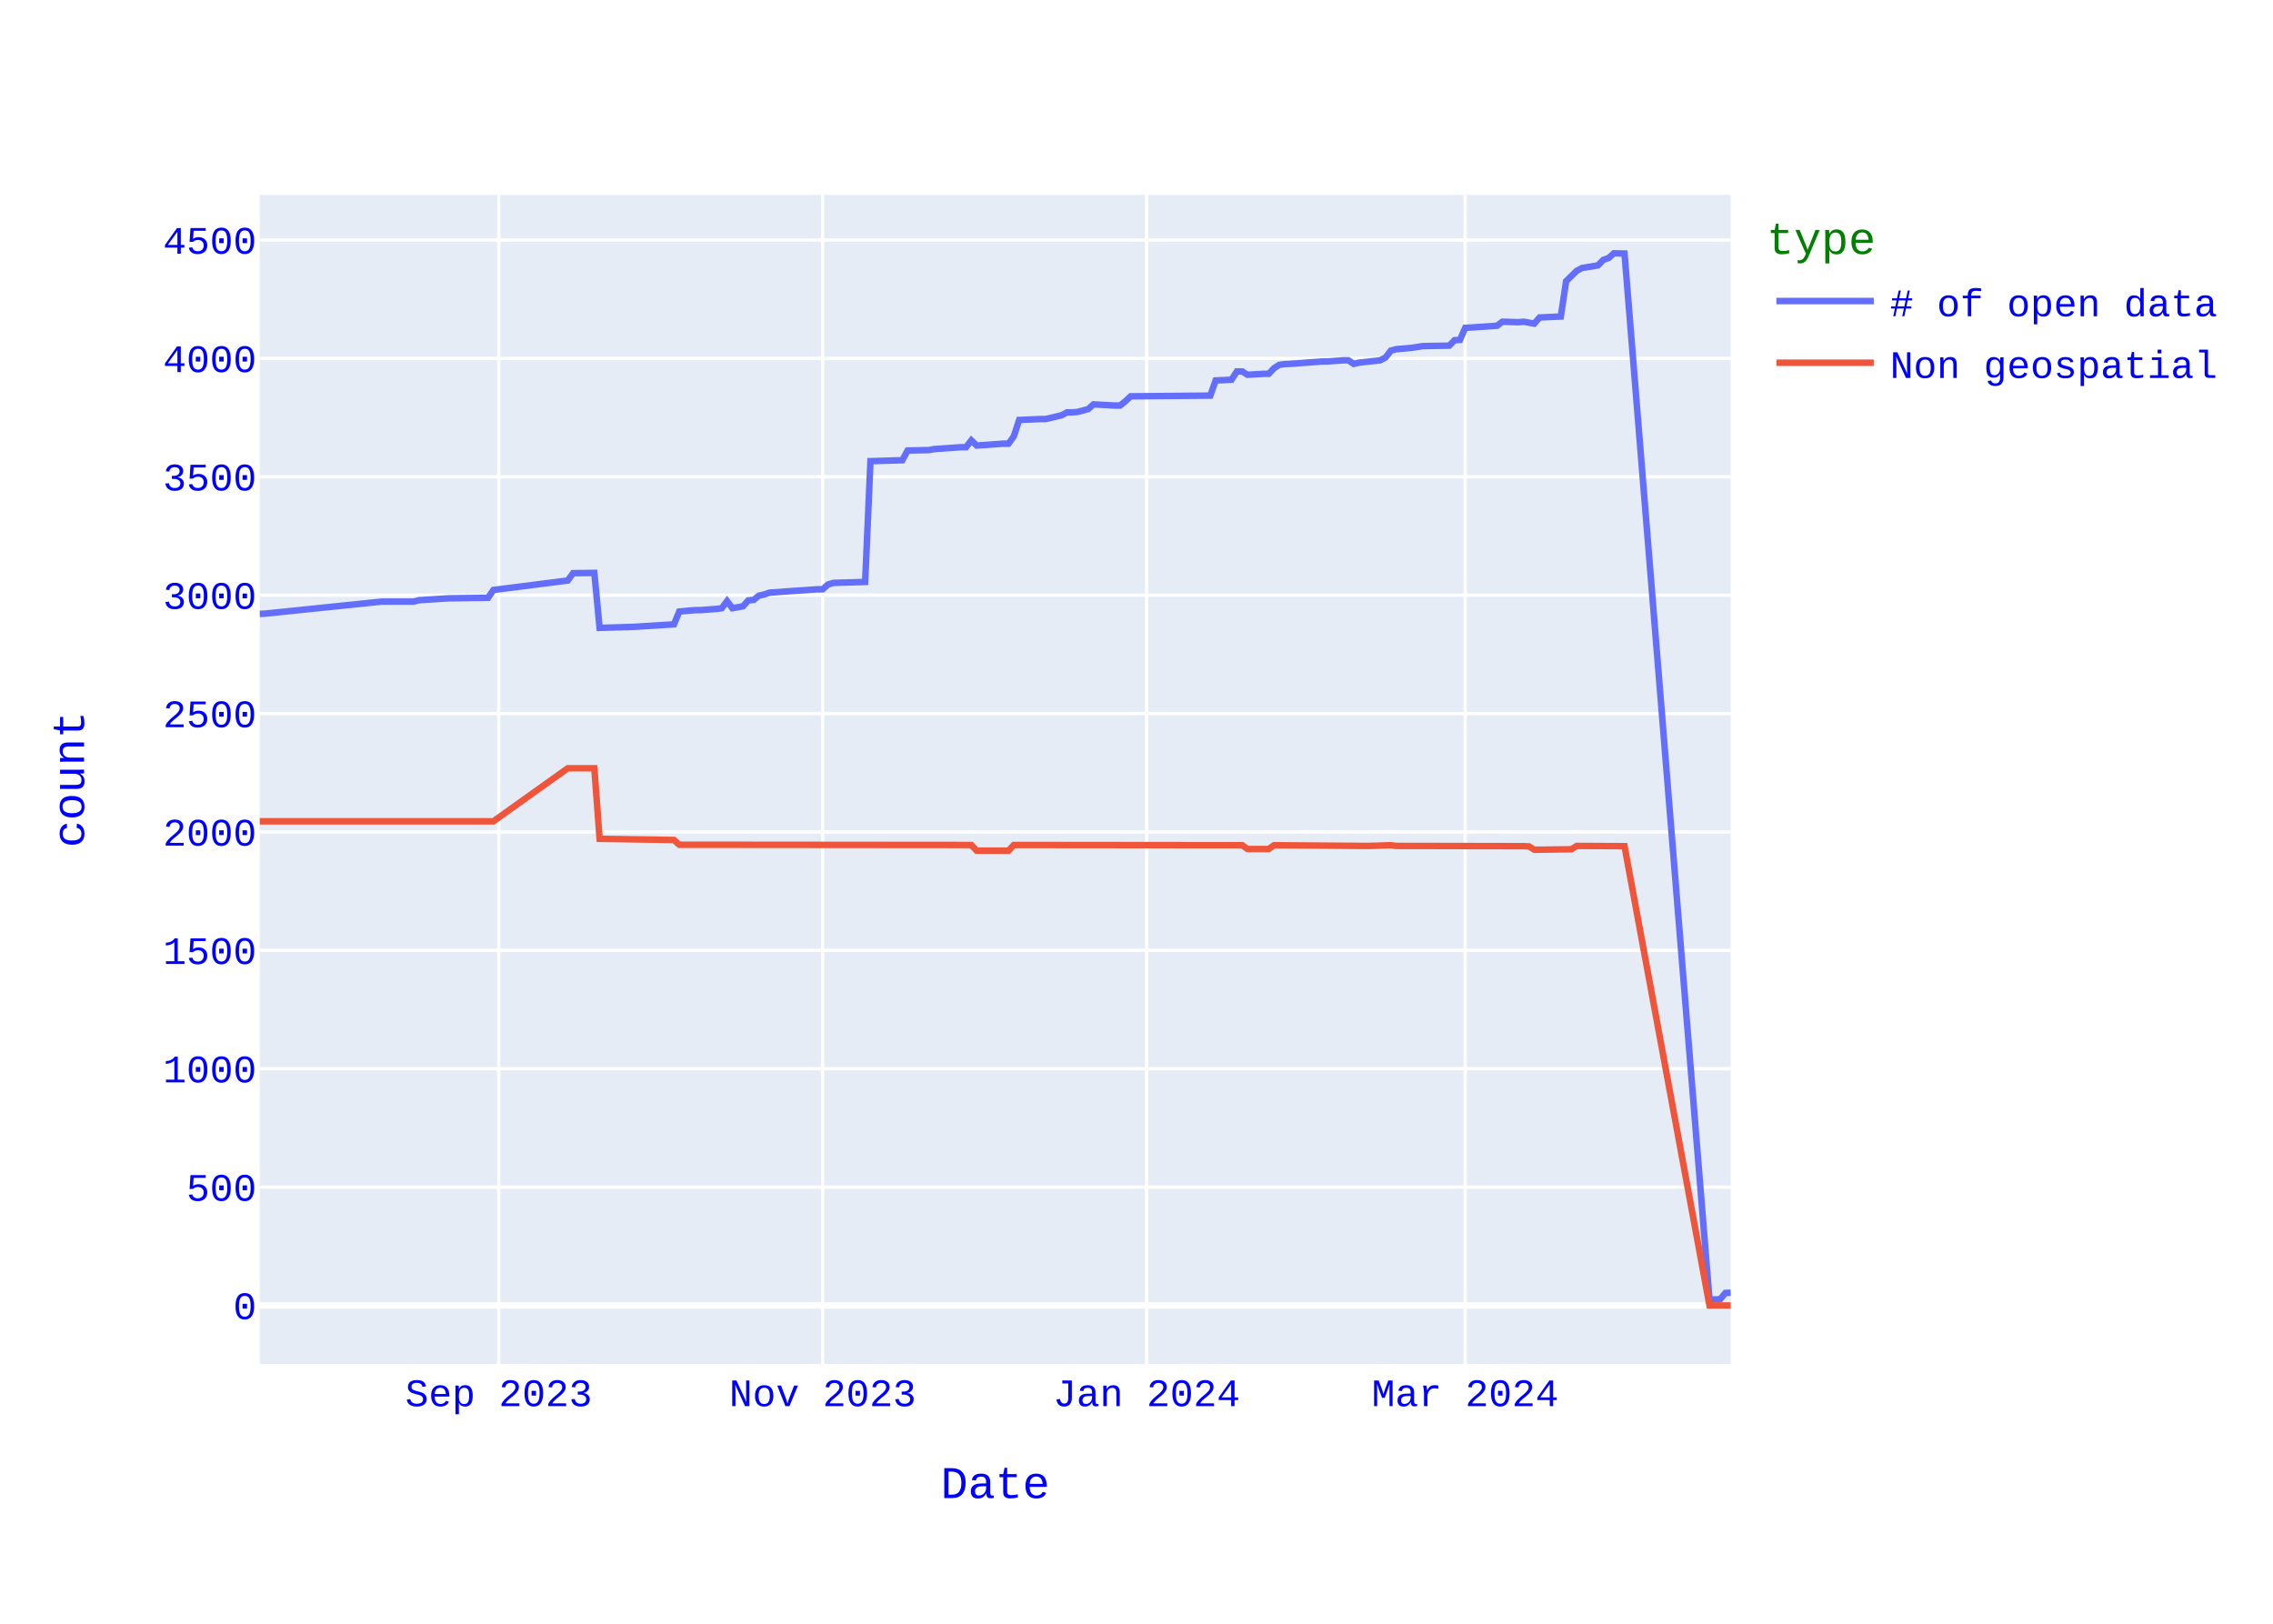
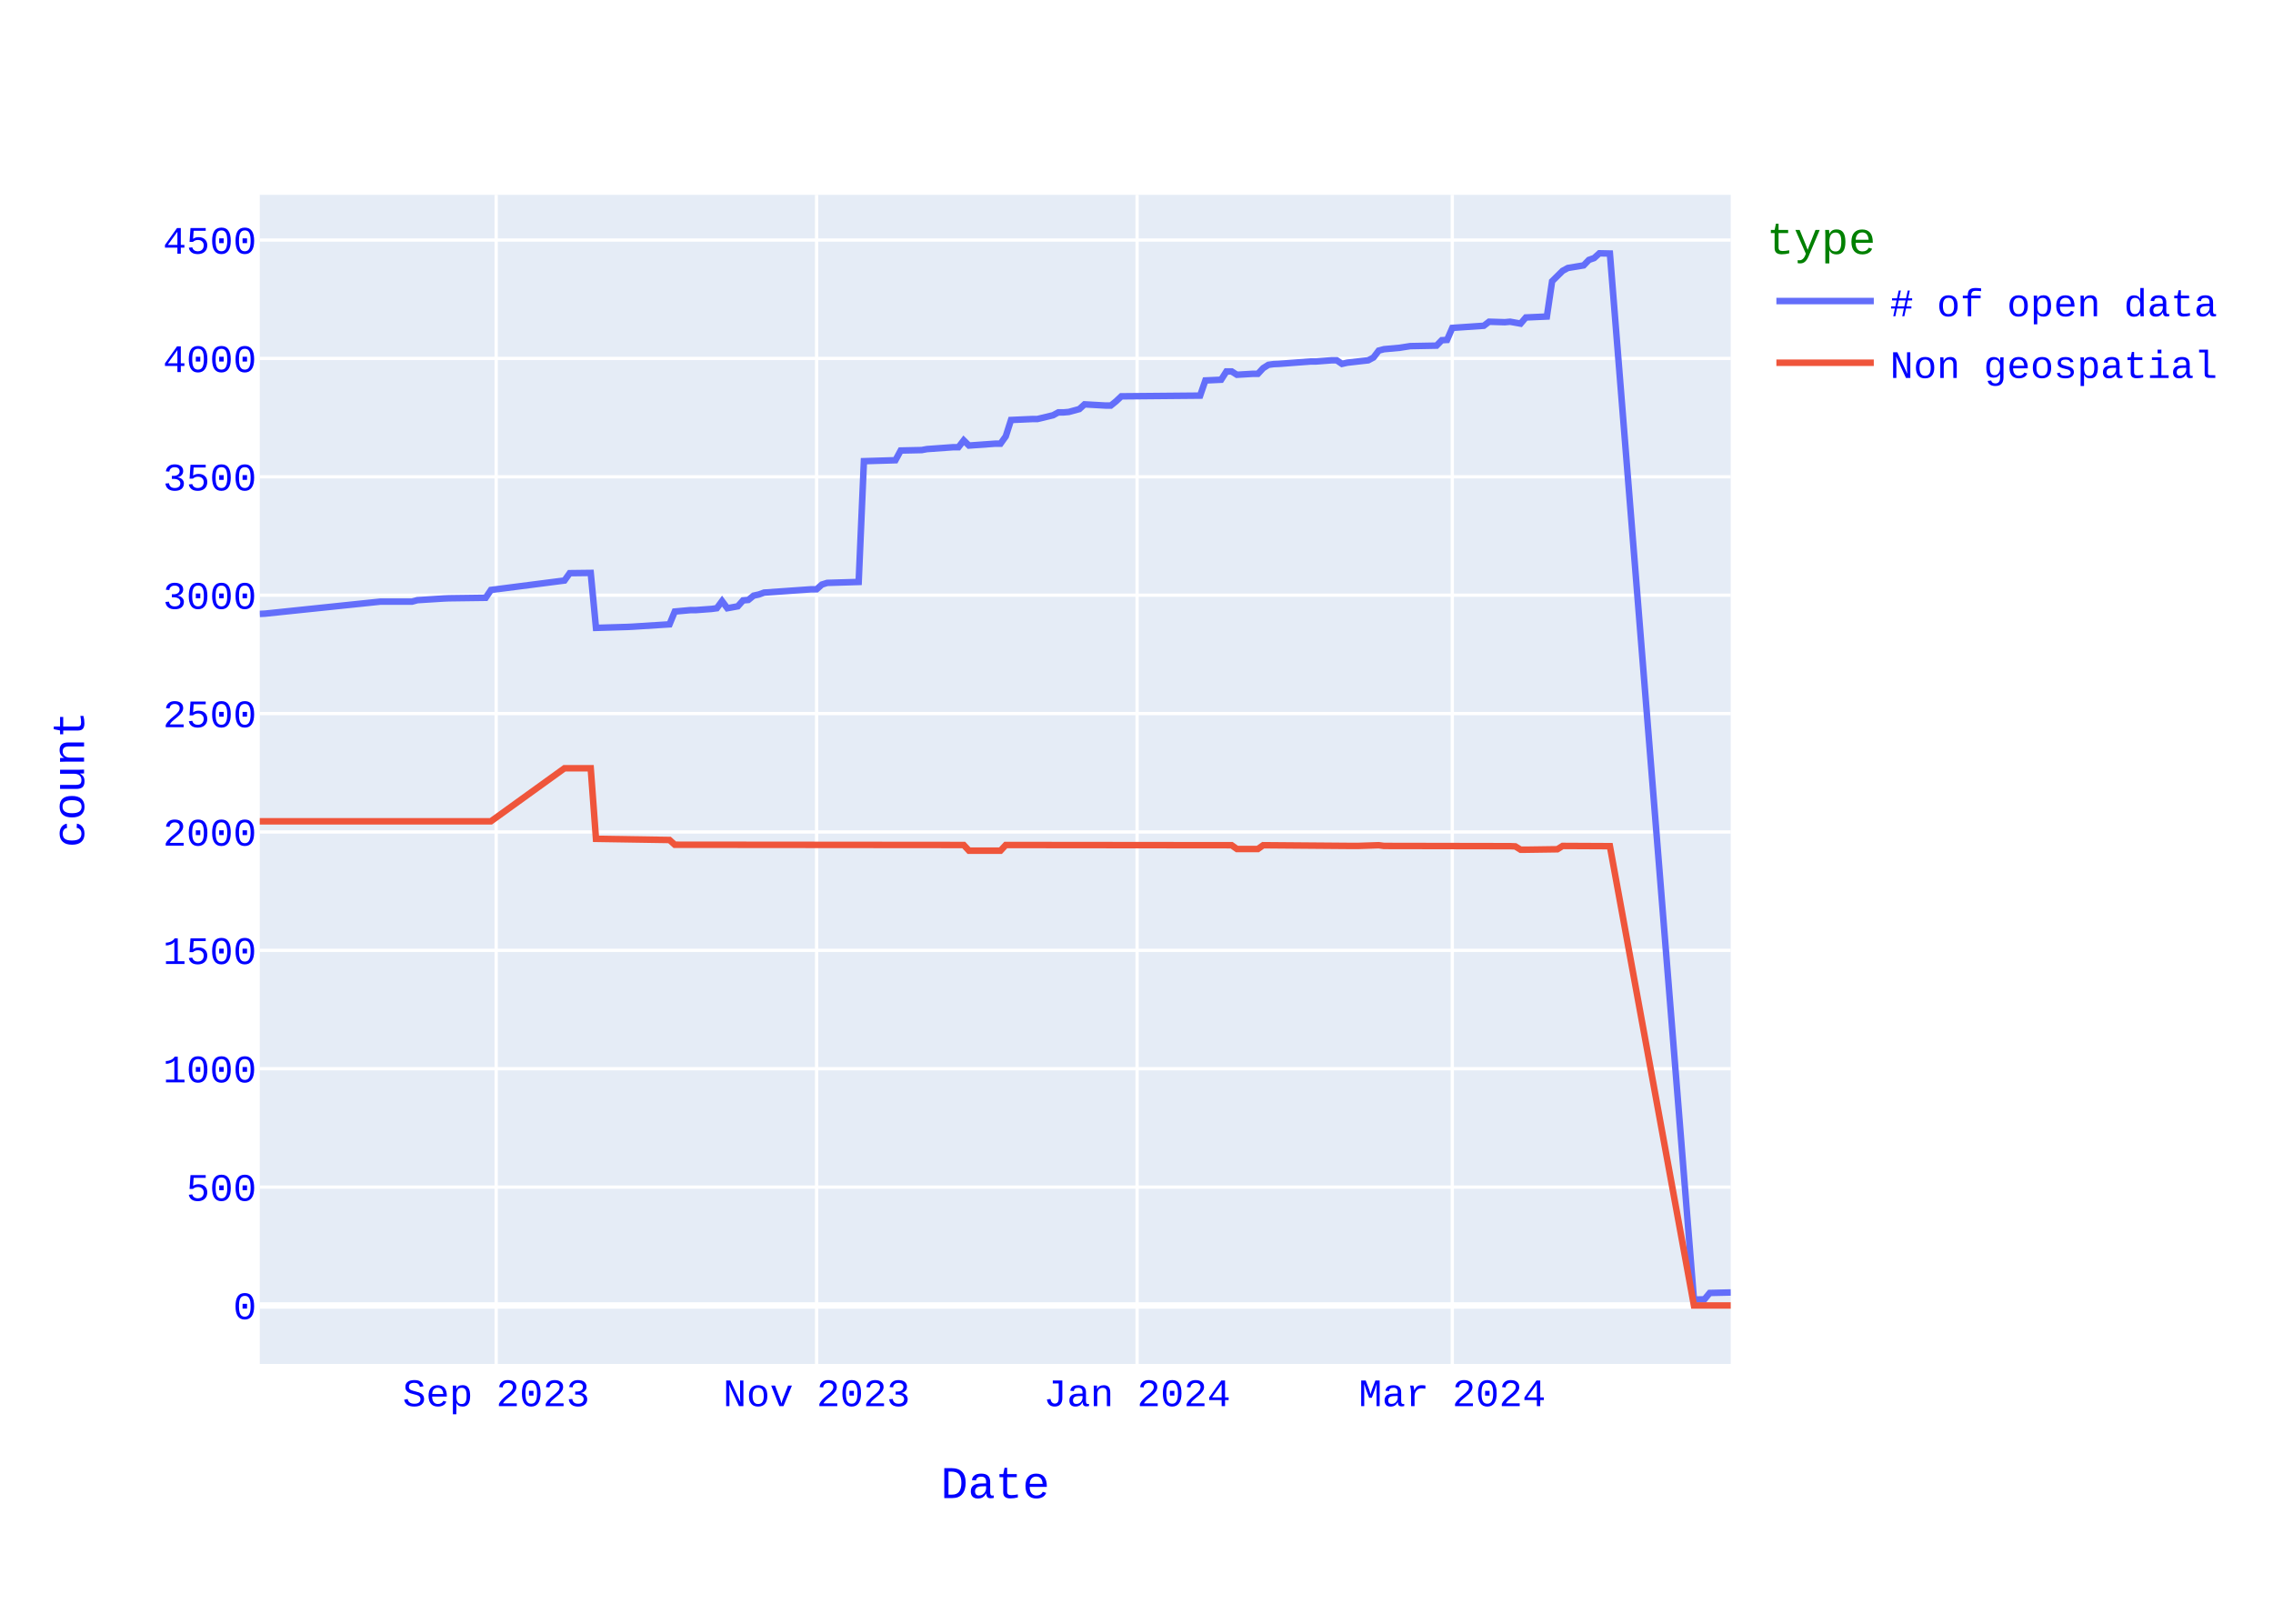
<svg xmlns="http://www.w3.org/2000/svg" class="main-svg" width="700" height="500" style="" viewBox="0 0 700 500">
  <rect x="0" y="0" width="700" height="500" style="fill: rgb(255, 255, 255); fill-opacity: 1;" />
-   <defs id="defs-f08bfd">
+   <defs id="defs-8bbb84">
    <g class="clips">
-       <clipPath id="clipf08bfdxyplot" class="plotclip">
+       <clipPath id="clip8bbb84xyplot" class="plotclip">
        <rect width="453" height="360" />
      </clipPath>
-       <clipPath class="axesclip" id="clipf08bfdx">
+       <clipPath class="axesclip" id="clip8bbb84x">
        <rect x="80" y="0" width="453" height="500" />
      </clipPath>
-       <clipPath class="axesclip" id="clipf08bfdy">
+       <clipPath class="axesclip" id="clip8bbb84y">
        <rect x="0" y="60" width="700" height="360" />
      </clipPath>
-       <clipPath class="axesclip" id="clipf08bfdxy">
+       <clipPath class="axesclip" id="clip8bbb84xy">
        <rect x="80" y="60" width="453" height="360" />
      </clipPath>
    </g>
    <g class="gradients" />
    <g class="patterns" />
  </defs>
  <g class="bglayer">
    <rect class="bg" x="80" y="60" width="453" height="360" style="fill: rgb(229, 236, 246); fill-opacity: 1; stroke-width: 0;" />
  </g>
  <g class="layer-below">
    <g class="imagelayer" />
    <g class="shapelayer" />
  </g>
  <g class="cartesianlayer">
    <g class="subplot xy">
      <g class="layer-subplot">
        <g class="shapelayer" />
        <g class="imagelayer" />
      </g>
      <g class="minor-gridlayer">
        <g class="x" />
        <g class="y" />
      </g>
      <g class="gridlayer">
        <g class="x">
-           <path class="xgrid crisp" transform="translate(153.59,0)" d="M0,60v360" style="stroke: rgb(255, 255, 255); stroke-opacity: 1; stroke-width: 1px;" />
-           <path class="xgrid crisp" transform="translate(253.35,0)" d="M0,60v360" style="stroke: rgb(255, 255, 255); stroke-opacity: 1; stroke-width: 1px;" />
-           <path class="xgrid crisp" transform="translate(353.11,0)" d="M0,60v360" style="stroke: rgb(255, 255, 255); stroke-opacity: 1; stroke-width: 1px;" />
-           <path class="xgrid crisp" transform="translate(451.23,0)" d="M0,60v360" style="stroke: rgb(255, 255, 255); stroke-opacity: 1; stroke-width: 1px;" />
+           <path class="xgrid crisp" transform="translate(152.8,0)" d="M0,60v360" style="stroke: rgb(255, 255, 255); stroke-opacity: 1; stroke-width: 1px;" />
+           <path class="xgrid crisp" transform="translate(251.49,0)" d="M0,60v360" style="stroke: rgb(255, 255, 255); stroke-opacity: 1; stroke-width: 1px;" />
+           <path class="xgrid crisp" transform="translate(350.18,0)" d="M0,60v360" style="stroke: rgb(255, 255, 255); stroke-opacity: 1; stroke-width: 1px;" />
+           <path class="xgrid crisp" transform="translate(447.25,0)" d="M0,60v360" style="stroke: rgb(255, 255, 255); stroke-opacity: 1; stroke-width: 1px;" />
        </g>
        <g class="y">
          <path class="ygrid crisp" transform="translate(0,365.55)" d="M80,0h453" style="stroke: rgb(255, 255, 255); stroke-opacity: 1; stroke-width: 1px;" />
          <path class="ygrid crisp" transform="translate(0,329.09)" d="M80,0h453" style="stroke: rgb(255, 255, 255); stroke-opacity: 1; stroke-width: 1px;" />
          <path class="ygrid crisp" transform="translate(0,292.64)" d="M80,0h453" style="stroke: rgb(255, 255, 255); stroke-opacity: 1; stroke-width: 1px;" />
          <path class="ygrid crisp" transform="translate(0,256.19)" d="M80,0h453" style="stroke: rgb(255, 255, 255); stroke-opacity: 1; stroke-width: 1px;" />
          <path class="ygrid crisp" transform="translate(0,219.73)" d="M80,0h453" style="stroke: rgb(255, 255, 255); stroke-opacity: 1; stroke-width: 1px;" />
          <path class="ygrid crisp" transform="translate(0,183.28)" d="M80,0h453" style="stroke: rgb(255, 255, 255); stroke-opacity: 1; stroke-width: 1px;" />
          <path class="ygrid crisp" transform="translate(0,146.82)" d="M80,0h453" style="stroke: rgb(255, 255, 255); stroke-opacity: 1; stroke-width: 1px;" />
          <path class="ygrid crisp" transform="translate(0,110.37)" d="M80,0h453" style="stroke: rgb(255, 255, 255); stroke-opacity: 1; stroke-width: 1px;" />
          <path class="ygrid crisp" transform="translate(0,73.92)" d="M80,0h453" style="stroke: rgb(255, 255, 255); stroke-opacity: 1; stroke-width: 1px;" />
        </g>
      </g>
      <g class="zerolinelayer">
        <path class="yzl zl crisp" transform="translate(0,402)" d="M80,0h453" style="stroke: rgb(255, 255, 255); stroke-opacity: 1; stroke-width: 2px;" />
      </g>
      <path class="xlines-below" />
      <path class="ylines-below" />
      <g class="overlines-below" />
      <g class="xaxislayer-below" />
      <g class="yaxislayer-below" />
      <g class="overaxes-below" />
-       <g class="plot" transform="translate(80,60)" clip-path="url(#clipf08bfdxyplot)">
+       <g class="plot" transform="translate(80,60)" clip-path="url(#clip8bbb84xyplot)">
        <g class="scatterlayer mlayer">
-           <g class="trace scatter tracef1d4fb" style="stroke-miterlimit: 2; opacity: 1;">
+           <g class="trace scatter tracec22959" style="stroke-miterlimit: 2; opacity: 1;">
            <g class="fills" />
            <g class="errorbars" />
            <g class="lines">
-               <path class="js-line" d="M453,338.06L451.36,338.14L449.73,340.1L446.46,340.18L420.29,18.07L417.02,18L415.39,19.46L413.75,20.04L412.12,21.72L407.21,22.52L405.57,23.4L402.3,26.6L400.67,37.47L394.13,37.76L392.49,39.65L389.22,39.07L387.58,39.22L382.68,39.07L381.04,40.31L371.23,40.97L369.6,44.68L367.96,44.76L366.32,46.43L358.15,46.58L354.88,47.09L349.97,47.53L348.34,47.96L346.7,50.08L345.06,50.95L338.52,51.68L336.89,52.05L335.25,50.95L333.62,50.95L328.71,51.32L327.08,51.32L317.26,52.05L315.63,52.12L313.99,52.34L312.36,53.36L310.72,55.11L309.09,55.11L304.18,55.4L302.55,54.38L300.91,54.38L299.27,56.93L294.37,57.15L292.73,61.82L268.2,62.04L266.57,63.57L264.93,64.88L263.3,64.88L256.75,64.51L255.12,65.97L251.85,66.85L250.21,66.99L248.58,66.99L246.94,67.87L242.04,69.04L240.4,69.04L233.86,69.33L232.22,74.36L230.59,76.62L228.95,76.62L220.78,77.2L219.14,75.6L217.51,77.71L215.87,77.71L207.69,78.29L206.06,78.59L199.52,78.73L197.88,81.72L188.07,82.01L186.43,119.2L176.62,119.49L174.99,120L173.35,121.46L171.71,121.46L157,122.48L155.36,123.06L153.73,123.42L152.09,124.74L150.45,124.88L148.82,126.7L145.55,127.29L143.91,125.1L142.28,127.29L140.64,127.51L135.74,127.87L134.1,127.87L129.19,128.31L127.56,132.25L116.11,132.97L114.48,133.05L104.66,133.34L103.03,116.42L96.49,116.5L94.85,118.76L71.96,121.67L70.32,124.08L58.87,124.23L57.24,124.3L49.06,124.81L47.43,125.25L37.61,125.25L1.64,128.96L0,129.04" style="vector-effect: none; fill: none; stroke: rgb(99, 110, 250); stroke-opacity: 1; stroke-width: 2px; opacity: 1;" />
+               <path class="js-line" d="M453,337.99L446.53,338.14L444.91,340.1L441.67,340.18L415.79,18.07L412.55,18L410.94,19.46L409.32,20.04L407.7,21.72L402.85,22.52L401.23,23.4L397.99,26.6L396.38,37.47L389.9,37.76L388.29,39.65L385.05,39.07L383.43,39.22L378.58,39.07L376.96,40.31L367.25,40.97L365.64,44.68L364.02,44.76L362.4,46.43L354.31,46.58L351.07,47.09L346.22,47.53L344.6,47.96L342.99,50.08L341.37,50.95L334.9,51.68L333.28,52.05L331.66,50.95L330.04,50.95L325.19,51.32L323.57,51.32L313.86,52.05L312.25,52.12L310.63,52.34L309.01,53.36L307.39,55.11L305.77,55.11L300.92,55.4L299.3,54.38L297.69,54.38L296.07,56.93L291.21,57.15L289.6,61.82L265.33,62.04L263.71,63.57L262.09,64.88L260.47,64.88L254,64.51L252.39,65.97L249.15,66.85L247.53,66.99L245.91,66.99L244.3,67.87L239.44,69.04L237.82,69.04L231.35,69.33L229.74,74.36L228.12,76.62L226.5,76.62L218.41,77.2L216.79,75.6L215.17,77.71L213.56,77.71L205.47,78.29L203.85,78.59L197.38,78.73L195.76,81.72L186.05,82.01L184.44,119.2L174.73,119.49L173.11,120L171.49,121.46L169.88,121.46L155.31,122.48L153.7,123.06L152.08,123.42L150.46,124.74L148.84,124.88L147.22,126.7L143.99,127.29L142.37,125.1L140.75,127.29L139.14,127.51L134.28,127.87L132.66,127.87L127.81,128.31L126.19,132.25L114.87,132.97L113.25,133.05L103.54,133.34L101.92,116.42L95.45,116.5L93.84,118.76L71.19,121.67L69.57,124.08L58.24,124.23L56.63,124.3L48.54,124.81L46.92,125.25L37.21,125.25L1.62,128.96L0,129.04" style="vector-effect: none; fill: none; stroke: rgb(99, 110, 250); stroke-opacity: 1; stroke-width: 2px; opacity: 1;" />
            </g>
            <g class="points" />
            <g class="text" />
          </g>
-           <g class="trace scatter trace978d62" style="stroke-miterlimit: 2; opacity: 1;">
+           <g class="trace scatter trace0f7625" style="stroke-miterlimit: 2; opacity: 1;">
            <g class="fills" />
            <g class="errorbars" />
            <g class="lines">
-               <path class="js-line" d="M453,342L446.46,342L420.29,200.56L405.57,200.49L403.94,201.51L394.13,201.65L392.49,201.65L390.86,200.63L389.22,200.56L349.97,200.49L348.34,200.27L341.79,200.49L340.16,200.49L312.36,200.27L310.72,201.43L304.18,201.43L302.55,200.27L232.22,200.2L230.59,201.95L220.78,201.95L219.14,200.2L129.19,200.12L127.56,198.66L104.66,198.3L103.03,176.57L94.85,176.57L71.96,192.9L0,192.9" style="vector-effect: none; fill: none; stroke: rgb(239, 85, 59); stroke-opacity: 1; stroke-width: 2px; opacity: 1;" />
+               <path class="js-line" d="M453,342L441.67,342L415.79,200.56L401.23,200.49L399.61,201.51L389.9,201.65L388.29,201.65L386.67,200.63L385.05,200.56L346.22,200.49L344.6,200.27L338.13,200.49L336.51,200.49L309.01,200.27L307.39,201.43L300.92,201.43L299.3,200.27L229.74,200.2L228.12,201.95L218.41,201.95L216.79,200.2L127.81,200.12L126.19,198.66L103.54,198.3L101.92,176.57L93.84,176.57L71.19,192.9L0,192.9" style="vector-effect: none; fill: none; stroke: rgb(239, 85, 59); stroke-opacity: 1; stroke-width: 2px; opacity: 1;" />
            </g>
            <g class="points" />
            <g class="text" />
          </g>
        </g>
      </g>
      <g class="overplot" />
      <path class="xlines-above crisp" d="M0,0" style="fill: none;" />
      <path class="ylines-above crisp" d="M0,0" style="fill: none;" />
      <g class="overlines-above" />
      <g class="xaxislayer-above">
        <g class="xtick">
-           <text text-anchor="middle" x="0" y="433" transform="translate(153.59,0)" style="font-family: 'Courier New'; font-size: 12px; fill: rgb(0, 0, 255); fill-opacity: 1; white-space: pre; opacity: 1;">Sep 2023</text>
-         </g>
-         <g class="xtick">
-           <text text-anchor="middle" x="0" y="433" style="font-family: 'Courier New'; font-size: 12px; fill: rgb(0, 0, 255); fill-opacity: 1; white-space: pre; opacity: 1;" transform="translate(253.35,0)">Nov 2023</text>
-         </g>
-         <g class="xtick">
-           <text text-anchor="middle" x="0" y="433" style="font-family: 'Courier New'; font-size: 12px; fill: rgb(0, 0, 255); fill-opacity: 1; white-space: pre; opacity: 1;" transform="translate(353.11,0)">Jan 2024</text>
-         </g>
-         <g class="xtick">
-           <text text-anchor="middle" x="0" y="433" style="font-family: 'Courier New'; font-size: 12px; fill: rgb(0, 0, 255); fill-opacity: 1; white-space: pre; opacity: 1;" transform="translate(451.23,0)">Mar 2024</text>
+           <text text-anchor="middle" x="0" y="433" transform="translate(152.8,0)" style="font-family: 'Courier New'; font-size: 12px; fill: rgb(0, 0, 255); fill-opacity: 1; white-space: pre; opacity: 1;">Sep 2023</text>
+         </g>
+         <g class="xtick">
+           <text text-anchor="middle" x="0" y="433" style="font-family: 'Courier New'; font-size: 12px; fill: rgb(0, 0, 255); fill-opacity: 1; white-space: pre; opacity: 1;" transform="translate(251.49,0)">Nov 2023</text>
+         </g>
+         <g class="xtick">
+           <text text-anchor="middle" x="0" y="433" style="font-family: 'Courier New'; font-size: 12px; fill: rgb(0, 0, 255); fill-opacity: 1; white-space: pre; opacity: 1;" transform="translate(350.18,0)">Jan 2024</text>
+         </g>
+         <g class="xtick">
+           <text text-anchor="middle" x="0" y="433" style="font-family: 'Courier New'; font-size: 12px; fill: rgb(0, 0, 255); fill-opacity: 1; white-space: pre; opacity: 1;" transform="translate(447.25,0)">Mar 2024</text>
        </g>
      </g>
      <g class="yaxislayer-above">
        <g class="ytick">
          <text text-anchor="end" x="79" y="4.2" transform="translate(0,402)" style="font-family: 'Courier New'; font-size: 12px; fill: rgb(0, 0, 255); fill-opacity: 1; white-space: pre; opacity: 1;">0</text>
        </g>
        <g class="ytick">
          <text text-anchor="end" x="79" y="4.2" style="font-family: 'Courier New'; font-size: 12px; fill: rgb(0, 0, 255); fill-opacity: 1; white-space: pre; opacity: 1;" transform="translate(0,365.55)">500</text>
        </g>
        <g class="ytick">
          <text text-anchor="end" x="79" y="4.2" style="font-family: 'Courier New'; font-size: 12px; fill: rgb(0, 0, 255); fill-opacity: 1; white-space: pre; opacity: 1;" transform="translate(0,329.09)">1000</text>
        </g>
        <g class="ytick">
          <text text-anchor="end" x="79" y="4.2" style="font-family: 'Courier New'; font-size: 12px; fill: rgb(0, 0, 255); fill-opacity: 1; white-space: pre; opacity: 1;" transform="translate(0,292.64)">1500</text>
        </g>
        <g class="ytick">
          <text text-anchor="end" x="79" y="4.2" style="font-family: 'Courier New'; font-size: 12px; fill: rgb(0, 0, 255); fill-opacity: 1; white-space: pre; opacity: 1;" transform="translate(0,256.19)">2000</text>
        </g>
        <g class="ytick">
          <text text-anchor="end" x="79" y="4.2" style="font-family: 'Courier New'; font-size: 12px; fill: rgb(0, 0, 255); fill-opacity: 1; white-space: pre; opacity: 1;" transform="translate(0,219.73)">2500</text>
        </g>
        <g class="ytick">
          <text text-anchor="end" x="79" y="4.2" style="font-family: 'Courier New'; font-size: 12px; fill: rgb(0, 0, 255); fill-opacity: 1; white-space: pre; opacity: 1;" transform="translate(0,183.28)">3000</text>
        </g>
        <g class="ytick">
          <text text-anchor="end" x="79" y="4.2" style="font-family: 'Courier New'; font-size: 12px; fill: rgb(0, 0, 255); fill-opacity: 1; white-space: pre; opacity: 1;" transform="translate(0,146.82)">3500</text>
        </g>
        <g class="ytick">
          <text text-anchor="end" x="79" y="4.2" style="font-family: 'Courier New'; font-size: 12px; fill: rgb(0, 0, 255); fill-opacity: 1; white-space: pre; opacity: 1;" transform="translate(0,110.37)">4000</text>
        </g>
        <g class="ytick">
          <text text-anchor="end" x="79" y="4.2" style="font-family: 'Courier New'; font-size: 12px; fill: rgb(0, 0, 255); fill-opacity: 1; white-space: pre; opacity: 1;" transform="translate(0,73.92)">4500</text>
        </g>
      </g>
      <g class="overaxes-above" />
    </g>
  </g>
  <g class="polarlayer" />
  <g class="smithlayer" />
  <g class="ternarylayer" />
  <g class="geolayer" />
  <g class="funnelarealayer" />
  <g class="pielayer" />
  <g class="iciclelayer" />
  <g class="treemaplayer" />
  <g class="sunburstlayer" />
  <g class="glimages" />
-   <defs id="topdefs-f08bfd">
+   <defs id="topdefs-8bbb84">
    <g class="clips" />
-     <clipPath id="legendf08bfd">
+     <clipPath id="legend8bbb84">
      <rect width="146" height="67" x="0" y="0" />
    </clipPath>
  </defs>
  <g class="layer-above">
    <g class="imagelayer" />
    <g class="shapelayer" />
  </g>
  <g class="infolayer">
    <g class="legend" pointer-events="all" transform="translate(542.06,60)">
      <rect class="bg" shape-rendering="crispEdges" style="stroke: rgb(68, 68, 68); stroke-opacity: 1; fill: rgb(255, 255, 255); fill-opacity: 1; stroke-width: 0px;" width="146" height="67" x="0" y="0" />
-       <g class="scrollbox" transform="" clip-path="url(#legendf08bfd)">
+       <g class="scrollbox" transform="" clip-path="url(#legend8bbb84)">
        <text class="legendtitletext" text-anchor="start" x="2" y="18.2" style="font-family: 'Courier New'; font-size: 14px; fill: rgb(0, 128, 0); fill-opacity: 1; white-space: pre;">type</text>
        <g class="groups" transform="">
          <g class="traces" transform="translate(0,32.7)" style="opacity: 1;">
            <text class="legendtext" text-anchor="start" x="40" y="4.68" style="font-family: 'Courier New'; font-size: 12px; fill: rgb(0, 0, 255); fill-opacity: 1; white-space: pre;"># of open data</text>
            <g class="layers" style="opacity: 1;">
              <g class="legendfill" />
              <g class="legendlines">
                <path class="js-line" d="M5,0h30" style="fill: none; stroke: rgb(99, 110, 250); stroke-opacity: 1; stroke-width: 2px;" />
              </g>
              <g class="legendsymbols">
                <g class="legendpoints" />
              </g>
            </g>
            <rect class="legendtoggle" x="0" y="-9.5" width="140.828" height="19" style="fill: rgb(0, 0, 0); fill-opacity: 0;" />
          </g>
        </g>
        <g class="groups" transform="">
          <g class="traces" transform="translate(0,51.7)" style="opacity: 1;">
            <text class="legendtext" text-anchor="start" x="40" y="4.68" style="font-family: 'Courier New'; font-size: 12px; fill: rgb(0, 0, 255); fill-opacity: 1; white-space: pre;">Non geospatial</text>
            <g class="layers" style="opacity: 1;">
              <g class="legendfill" />
              <g class="legendlines">
                <path class="js-line" d="M5,0h30" style="fill: none; stroke: rgb(239, 85, 59); stroke-opacity: 1; stroke-width: 2px;" />
              </g>
              <g class="legendsymbols">
                <g class="legendpoints" />
              </g>
            </g>
            <rect class="legendtoggle" x="0" y="-9.5" width="140.828" height="19" style="fill: rgb(0, 0, 0); fill-opacity: 0;" />
          </g>
        </g>
      </g>
      <rect class="scrollbar" rx="20" ry="3" width="0" height="0" style="fill: rgb(128, 139, 164); fill-opacity: 1;" x="0" y="0" />
    </g>
    <g class="g-gtitle" />
    <g class="g-xtitle">
      <text class="xtitle" x="306.5" y="461.3" text-anchor="middle" style="font-family: 'Courier New'; font-size: 14px; fill: rgb(0, 0, 255); opacity: 1; font-weight: normal; white-space: pre;">Date</text>
    </g>
    <g class="g-ytitle">
      <text class="ytitle" transform="rotate(-90,25.8875,240)" x="25.888" y="240" text-anchor="middle" style="font-family: 'Courier New'; font-size: 14px; fill: rgb(0, 0, 255); opacity: 1; font-weight: normal; white-space: pre;">count</text>
    </g>
  </g>
</svg>
